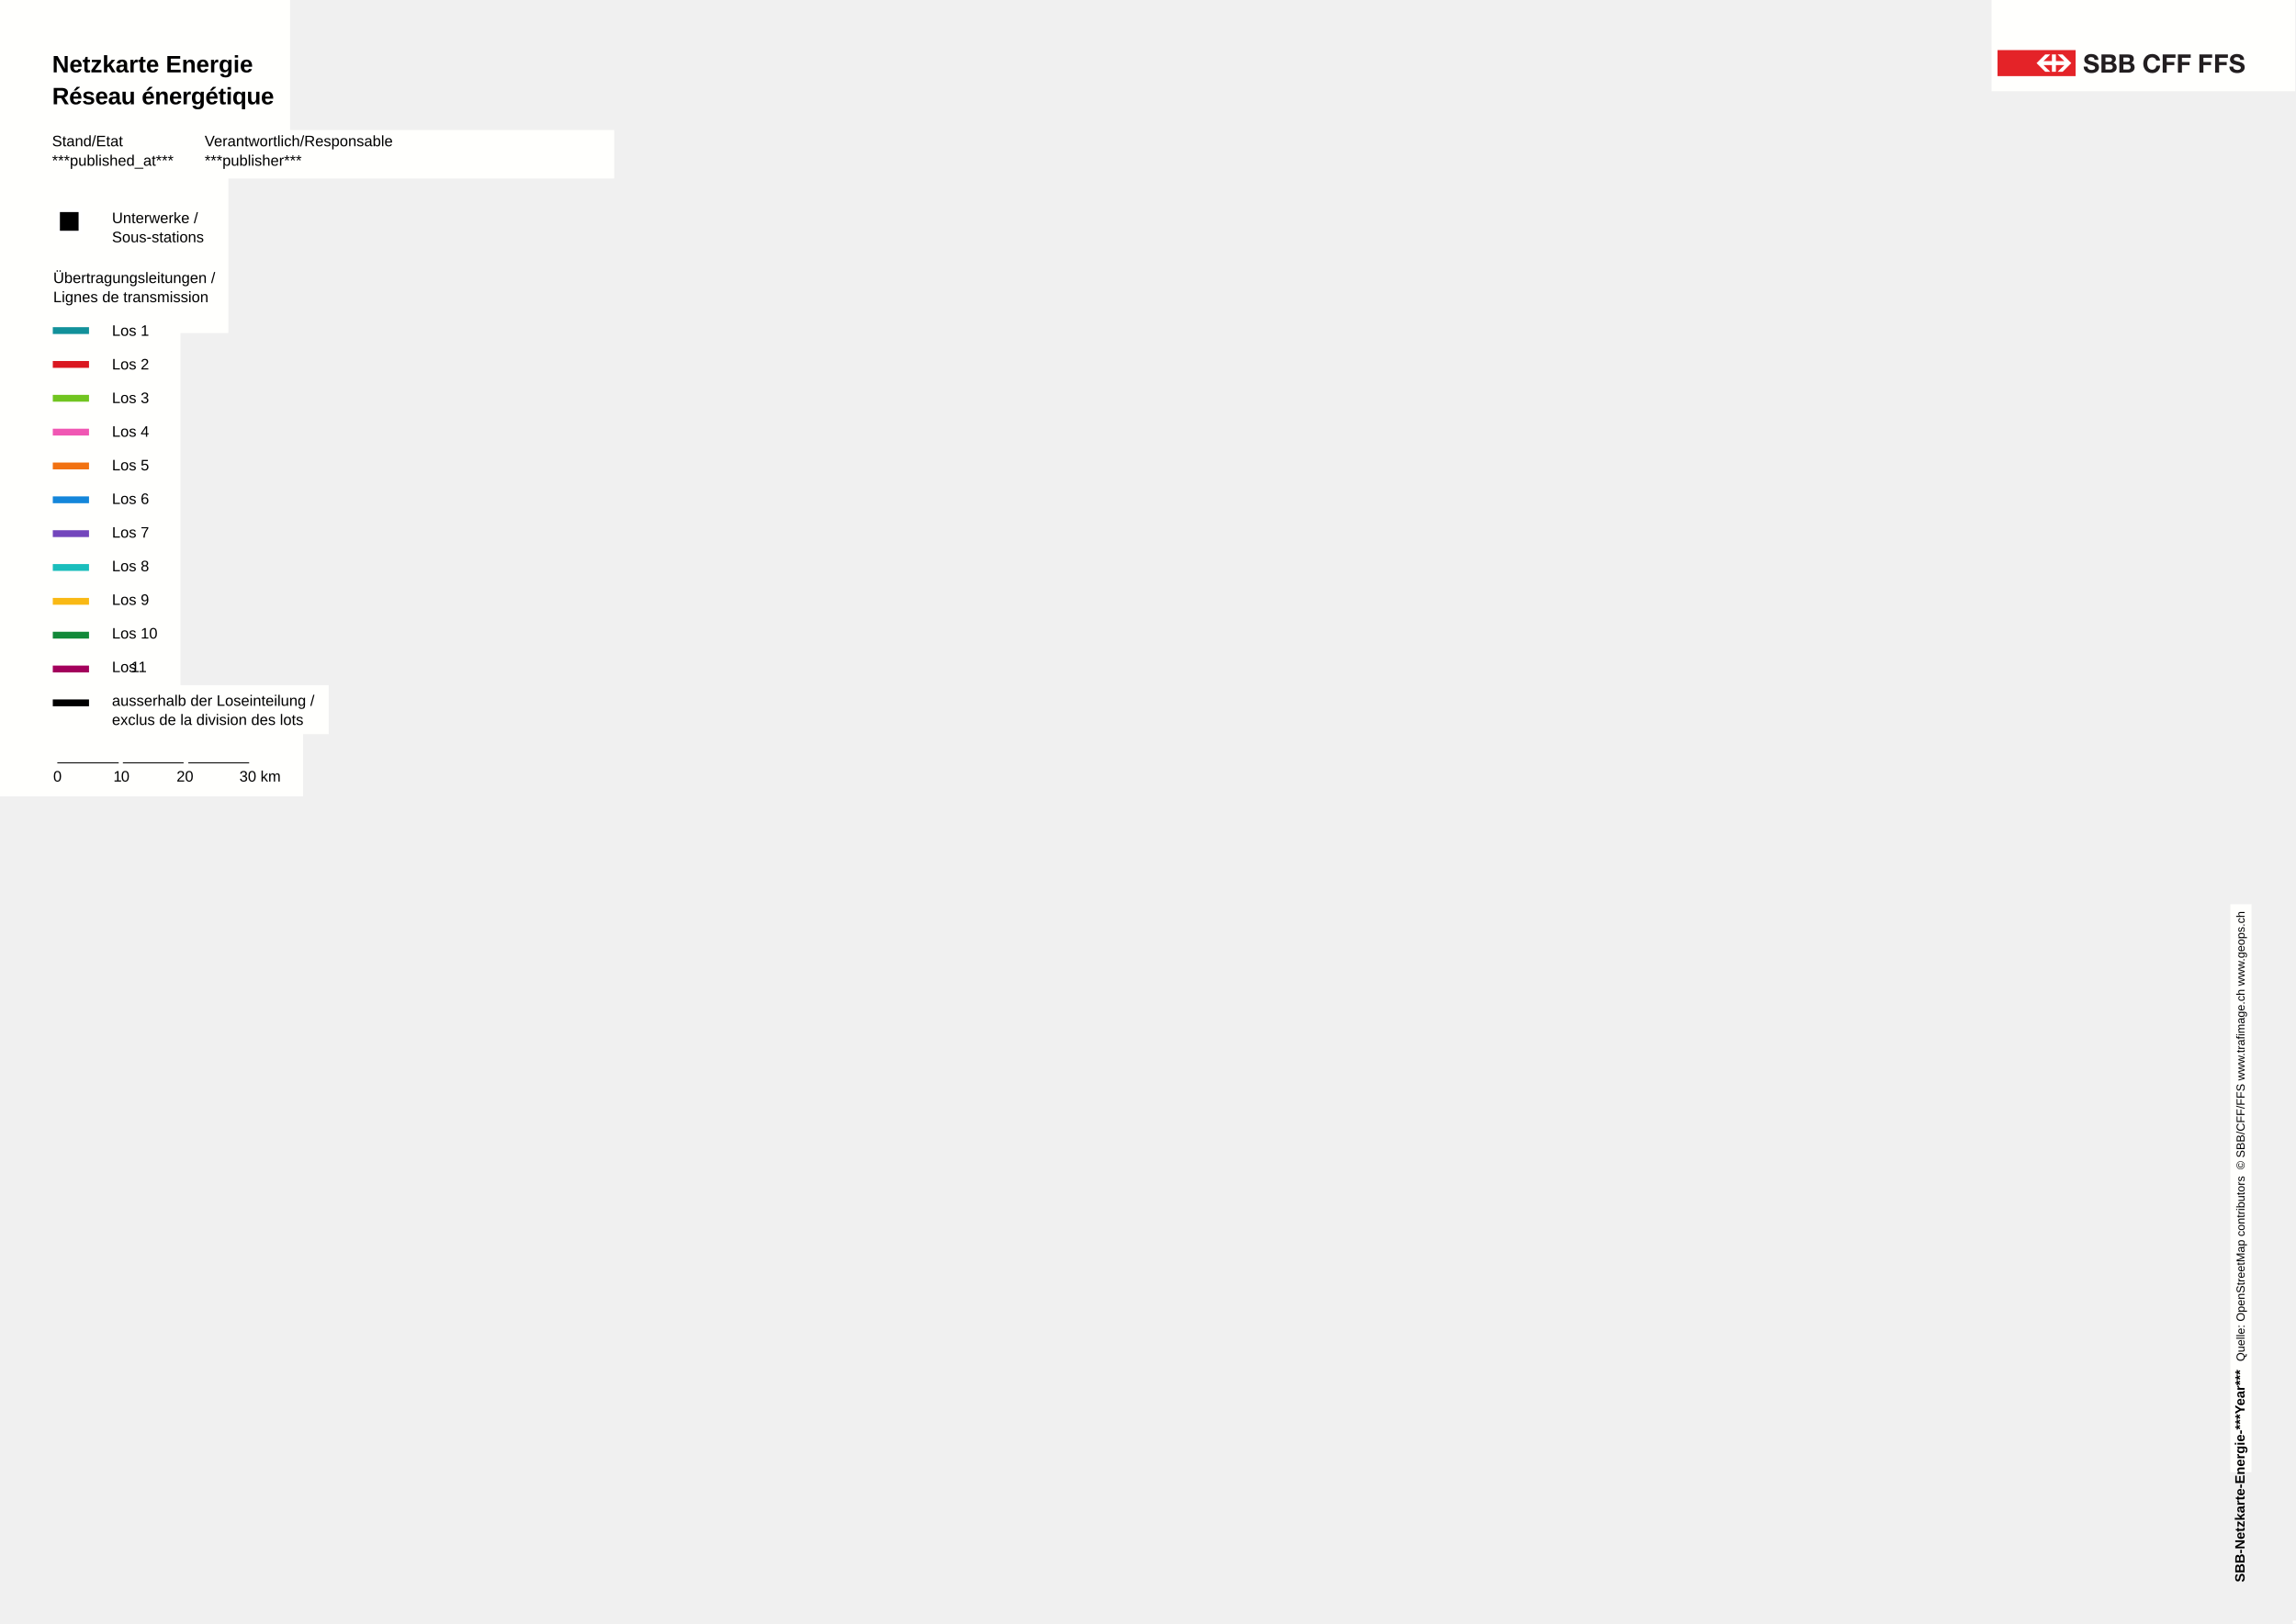
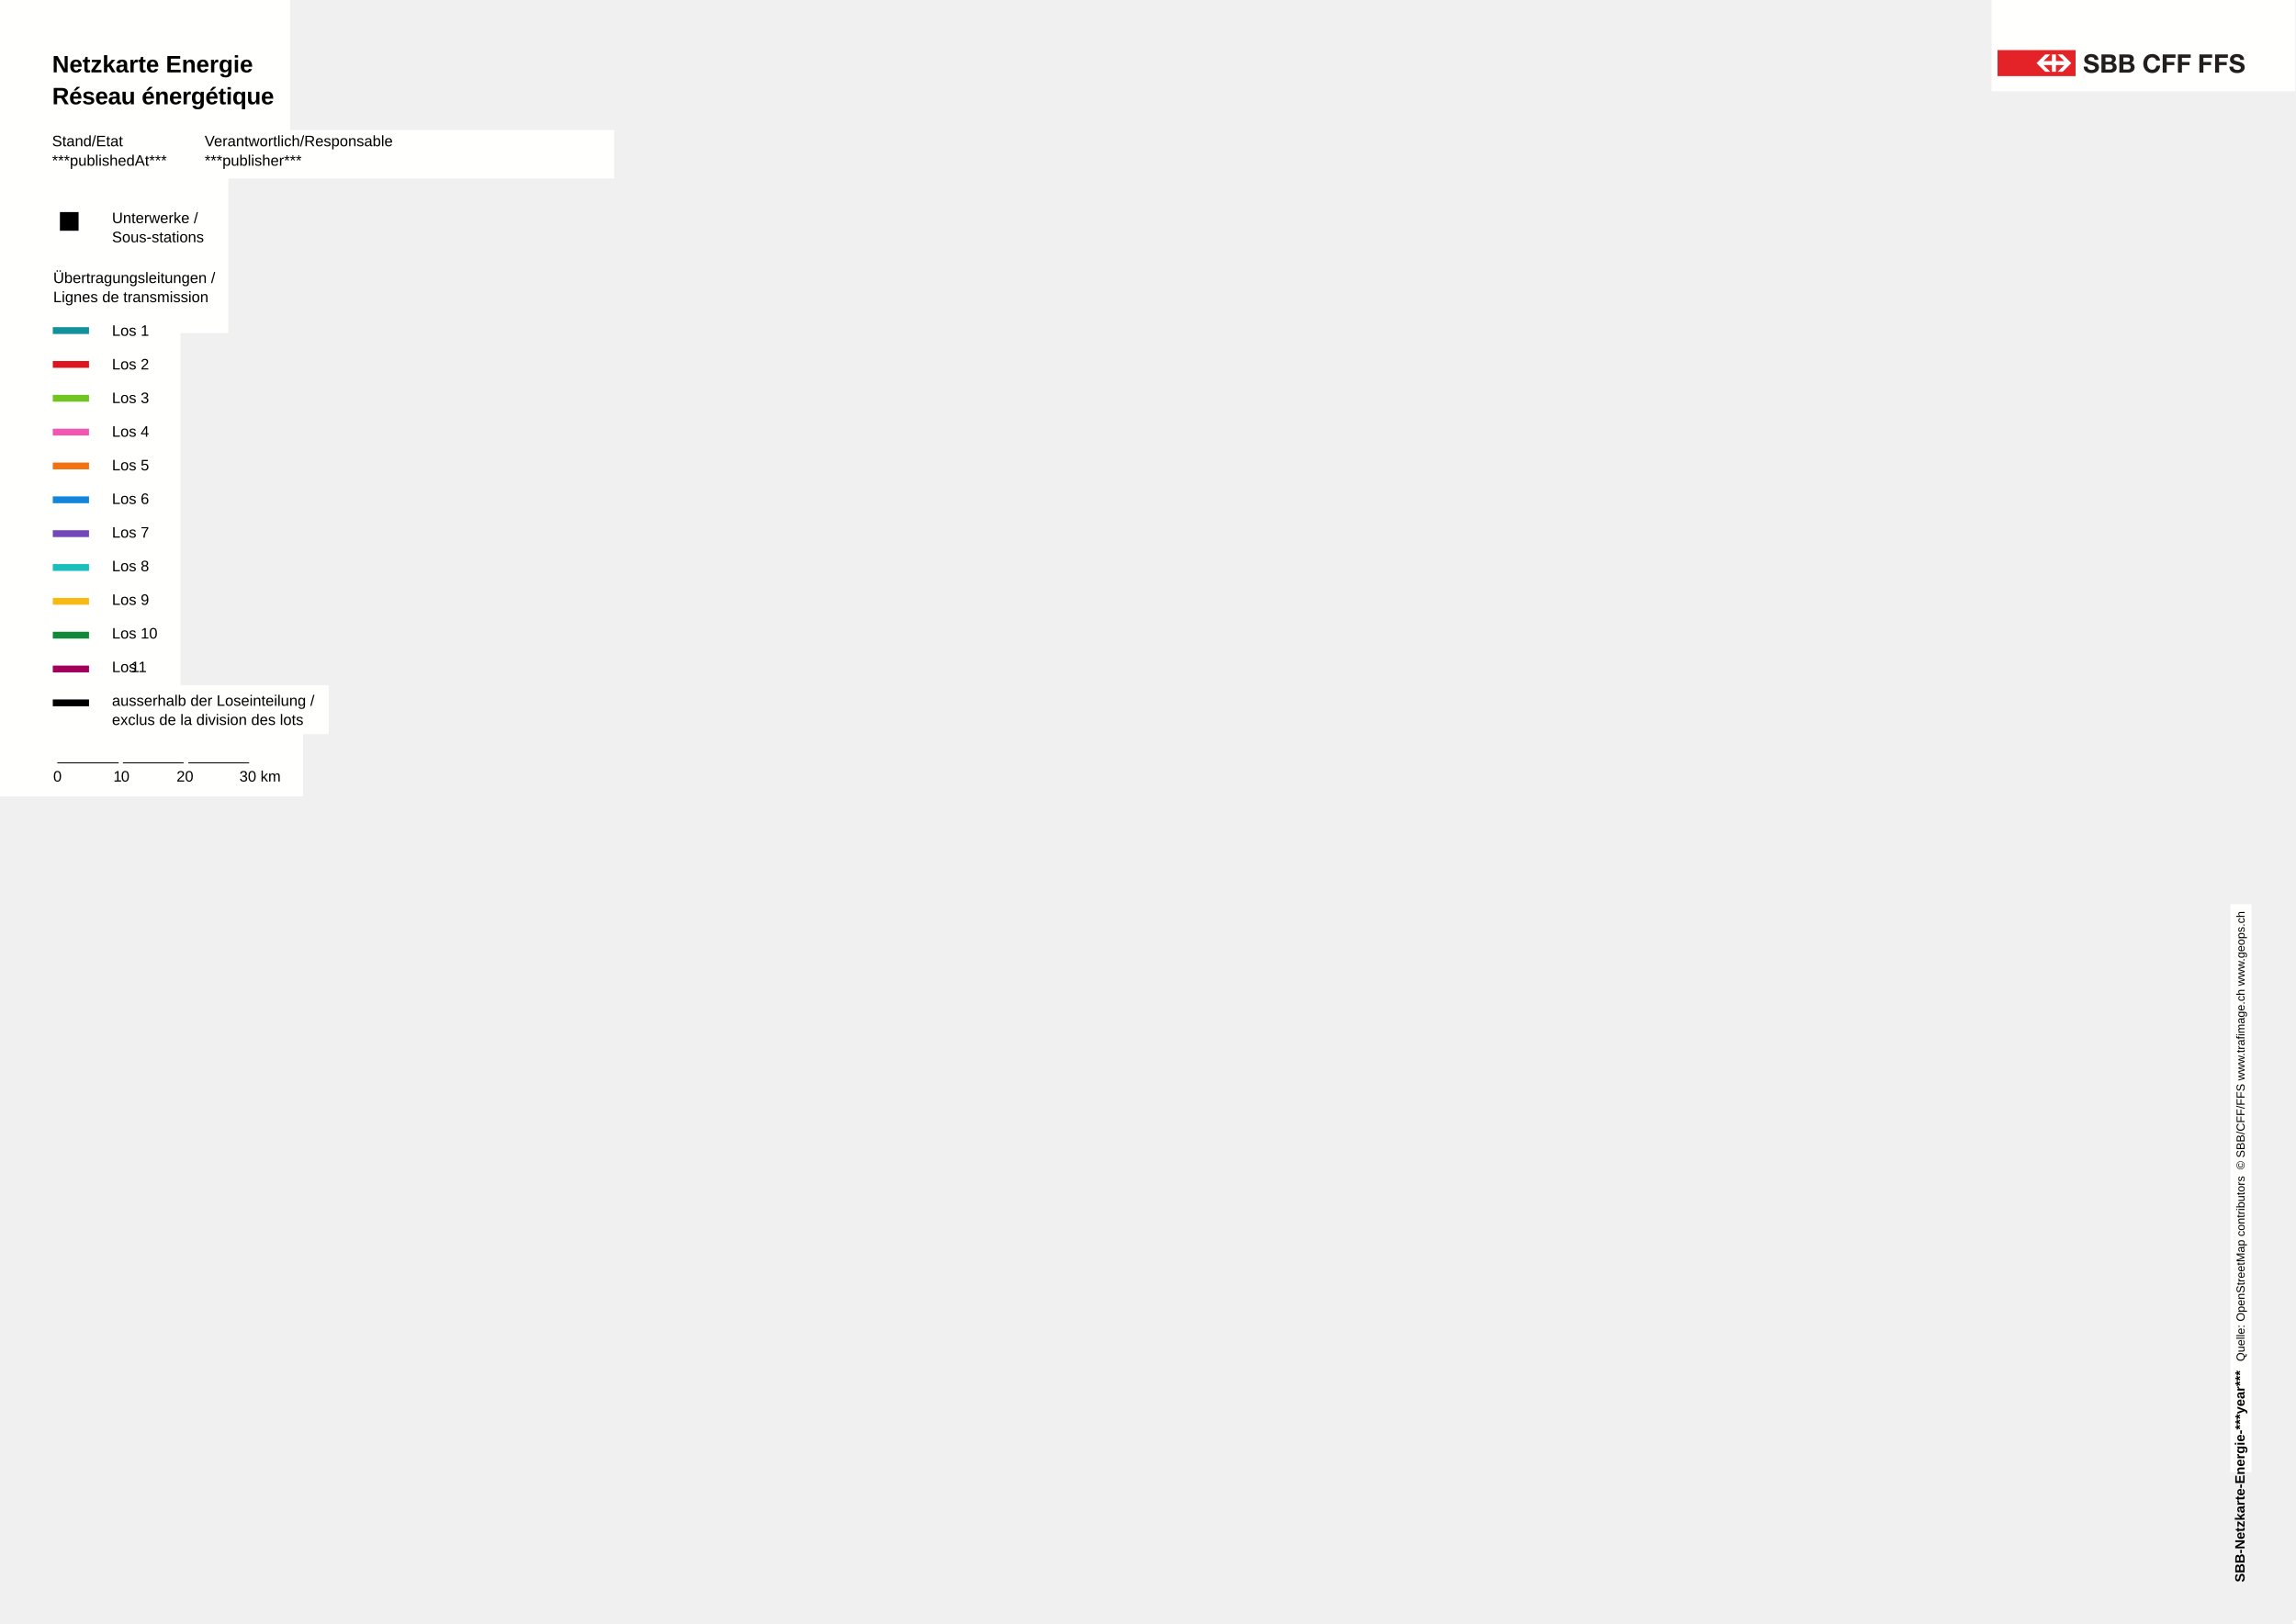
<svg xmlns="http://www.w3.org/2000/svg" id="Ebene_2" data-name="Ebene 2" width="2380.4" height="1683.111" viewBox="0 0 2380.4 1683.111">
  <g id="energie">
    <rect id="Rechteck_52" data-name="Rechteck 52" x="2377.043" y="1679.89" width="3.356" height="3.221" style="fill: #fffffd; isolation: isolate; opacity: .99;" />
    <rect id="Rechteck_52-2" data-name="Rechteck 52" x="2064.783" width="314.782" height="94.586" style="fill: #fffffd; isolation: isolate; opacity: .99;" />
    <rect id="Rechteck_titel" data-name="Rechteck Titel" width="300.783" height="145.284" style="fill: #fffffd; isolation: isolate; opacity: .99;" />
    <rect id="Rechteck_34" data-name="Rechteck 34" width="236.783" height="345.284" style="fill: #fffffd; isolation: isolate; opacity: .99;" />
    <rect id="Rechteck_verantwortlich" data-name="Rechteck Verantwortlich" y="134.783" width="636.783" height="50.284" style="fill: #fffffd; isolation: isolate; opacity: .99;" />
    <g id="title">
      <text id="text2308" transform="translate(54.0293 75.03648)" style="font-family: Arial-BoldMT, Arial; font-size: 24.651px; font-weight: 700; isolation: isolate;">
        <tspan x="0" y="0">Netzkarte Energie</tspan>
      </text>
      <text id="text2317" transform="translate(54.0293 108.1136)" style="font-family: Arial-BoldMT, Arial; font-size: 24.651px; font-weight: 700; isolation: isolate; letter-spacing: -.01em;">
        <tspan x="0" y="0">Réseau énergétique</tspan>
      </text>
      <text id="text2320" transform="translate(212.1912 151.6048)" style="font-family: ArialMT, Arial; font-size: 15.735px; isolation: isolate;">
        <tspan x="0" y="0">Verantwortlich/Responsable</tspan>
      </text>
      <text id="text2323" transform="translate(212.1912 171.7797)" style="font-family: ArialMT, Arial; font-size: 15.735px; isolation: isolate;">
        <tspan x="0" y="0">***publisher***</tspan>
      </text>
      <text id="text2347" transform="translate(53.98242 151.6048)" style="font-family: ArialMT, Arial; font-size: 15.735px; isolation: isolate;">
        <tspan x="0" y="0">Stand/Etat</tspan>
      </text>
      <text id="text2350" transform="translate(53.98242 171.7801)" style="font-family: ArialMT, Arial; font-size: 15.735px; isolation: isolate;">
-         <tspan x="0" y="0">***published_at***</tspan>
+         <tspan x="0" y="0">***publishedAt***</tspan>
      </text>
    </g>
    <g id="sbb">
      <path id="path2879" d="m2070.967,78.905h80.936v-26.979h-80.936v26.979Z" style="fill: #e42328;" />
      <path id="path2881" d="m2118.609,63.35h8.751v-6.928h4.122v6.928h8.751l-7.04-6.928h5.224l8.993,8.993-8.993,8.993h-5.228l7.041-6.928h-8.747v6.928h-4.122v-6.928h-8.751l7.04,6.928h-5.221l-8.993-8.993,8.993-8.993h5.222" style="fill: #fff;" />
      <path id="path2883" d="m2160.255,69.036c-.052,4.656,3.861,6.719,8.039,6.719,5.132,0,7.856-2.591,7.856-6.057,0-4.282-4.231-5.155-5.607-5.496-4.734-1.218-5.631-1.404-5.631-2.857,0-1.587,1.532-2.141,2.857-2.141,1.984,0,3.597.58,3.728,2.857h4.021c0-4.363-3.623-6.081-7.563-6.081-3.412,0-7.061,1.851-7.061,5.713,0,3.544,2.829,4.629,5.634,5.367,2.776.74,5.605,1.085,5.605,3.119,0,1.932-2.222,2.355-3.676,2.355-2.222,0-4.178-.98-4.178-3.492" style="fill: #221e20;" />
      <path id="path2885" d="m2182.863,59.651h3.887c1.48,0,2.857.369,2.857,2.167,0,1.587-1.085,2.248-2.538,2.248h-4.205v-4.416Zm-4.151,15.654h9.149c3.412,0,6.666-1.639,6.666-5.474,0-2.353-1.166-4.125-3.466-4.787,1.591-.653,2.614-2.222,2.567-3.942,0-3.516-2.434-4.68-6.031-4.68h-8.885l-0,18.882Zm4.151-8.41h4.52c1.772,0,2.988.768,2.988,2.698,0,1.956-1.427,2.486-3.066,2.486h-4.442" style="fill: #221e20; fill-rule: evenodd;" />
      <path id="path2887" d="m2201.446,59.651h3.887c1.48,0,2.857.369,2.857,2.167,0,1.587-1.085,2.248-2.538,2.248h-4.205v-4.416Zm-4.151,15.654h9.149c3.412,0,6.664-1.639,6.664-5.474,0-2.353-1.163-4.125-3.464-4.787,1.59-.654,2.611-2.223,2.564-3.942,0-3.516-2.431-4.68-6.028-4.68h-8.885v18.882Zm4.154-8.41h4.52c1.772,0,2.988.768,2.988,2.698,0,1.956-1.427,2.486-3.066,2.486h-4.442" style="fill: #221e20; fill-rule: evenodd;" />
      <path id="path2889" d="m2239.48,62.77c-.502-4.363-3.992-6.795-8.144-6.795-5.846,0-9.281,4.363-9.281,9.968,0,5.448,3.435,9.811,9.281,9.811,4.629,0,7.879-3.014,8.303-7.723h-4.021c-.317,2.486-1.744,4.231-4.282,4.231-3.728,0-5.132-3.174-5.132-6.321,0-3.304,1.404-6.478,5.132-6.478,2.061,0,3.861,1.428,4.125,3.304" style="fill: #221e20;" />
      <path id="path2891" d="m2242.195,75.305h4.151v-7.801h7.908v-3.226h-7.908v-4.363h9.123v-3.49h-13.275" style="fill: #221e20;" />
      <path id="path2893" d="m2257.994,75.305h4.14v-7.801h7.898v-3.226h-7.901v-4.363h9.113v-3.49h-13.25" style="fill: #221e20;" />
      <path id="path2895" d="m2280.237,75.305h4.162v-7.801h7.898v-3.226h-7.898v-4.363h9.113v-3.49h-13.275" style="fill: #221e20;" />
      <path id="path2897" d="m2296.534,75.305h4.14v-7.801h7.898v-3.226h-7.898v-4.363h9.136v-3.49h-13.275" style="fill: #221e20;" />
      <path id="path2899" d="m2311.331,69.036c-.047,4.656,3.854,6.719,8.041,6.719,5.139,0,7.851-2.591,7.851-6.057,0-4.282-4.235-5.155-5.591-5.496-4.734-1.218-5.638-1.404-5.638-2.857,0-1.587,1.522-2.141,2.857-2.141,1.974,0,3.593.58,3.735,2.857h3.997c0-4.363-3.616-6.081-7.542-6.081-3.426,0-7.066,1.851-7.066,5.713,0,3.544,2.831,4.629,5.639,5.367,2.76.74,5.591,1.085,5.591,3.119,0,1.932-2.213,2.355-3.664,2.355-2.237,0-4.187-.98-4.187-3.492" style="fill: #221e20;" />
    </g>
    <g id="ref-pub">
      <rect id="rect2966" x="2312.349" y="937.325" width="21.911" height="588.727" style="fill: #fffffd;" />
      <text id="text1948" transform="translate(2327.092 1640.142) rotate(-90)" style="font-family: Arial-BoldMT, Arial; font-size: 14.008px; font-weight: 700; isolation: isolate;">
-         <tspan x="0" y="0">SBB-Netzkarte-Energie-***Year***</tspan>
+         <tspan x="0" y="0">SBB-Netzkarte-Energie-***year***</tspan>
      </text>
      <text id="text1951" transform="translate(2327.092 1411.195) rotate(-90)" style="font-family: ArialMT, Arial; font-size: 12.007px; isolation: isolate;">
        <tspan x="0" y="0" xml:space="preserve">Quelle: OpenStreetMap contributors  © SBB/CFF/FFS www.traﬁmage.ch www.geops.ch</tspan>
      </text>
    </g>
    <g id="legende-pub">
      <rect id="Rechteck_34-2" data-name="Rechteck 34" y="342.682" width="187.057" height="370.762" style="fill: #fffffd; isolation: isolate; opacity: .99;" />
      <rect id="rect2197" y="710.238" width="340.826" height="50.783" style="fill: #fffffd;" />
      <rect id="rect2197-2" data-name="rect2197" y="760.02" width="314.217" height="65.478" style="fill: #fffffd;" />
      <g id="Gruppe_15" data-name="Gruppe 15" style="opacity: .99;">
        <line id="Linie_1" data-name="Linie 1" x1="59.414" y1="790.743" x2="123.052" y2="790.743" style="fill: none; stroke: #000; stroke-miterlimit: 5.245; stroke-width: .991px;" />
        <line id="Linie_2" data-name="Linie 2" x1="127.404" y1="790.743" x2="190.344" y2="790.743" style="fill: none; stroke: #000; stroke-miterlimit: 5.245; stroke-width: .991px;" />
        <line id="Linie_3" data-name="Linie 3" x1="195.239" y1="790.743" x2="258.298" y2="790.743" style="fill: none; stroke: #000; stroke-miterlimit: 5.245; stroke-width: .991px;" />
        <g id="_0" data-name=" 0">
          <text id="text2332" transform="translate(55.18848 810.1373)" style="font-family: ArialMT, Arial; font-size: 15.735px; isolation: isolate;">
            <tspan x="0" y="0">0</tspan>
          </text>
        </g>
        <g id="_10" data-name=" 10">
          <text id="text2335" transform="translate(117.54 810.1363)" style="font-family: ArialMT, Arial; font-size: 15.735px; isolation: isolate; letter-spacing: -.05em;">
            <tspan x="0" y="0">10</tspan>
          </text>
        </g>
        <g id="_20" data-name=" 20">
          <text id="text2340" transform="translate(183.0264 810.1363)" style="font-family: ArialMT, Arial; font-size: 15.735px; isolation: isolate;">
            <tspan x="0" y="0">20</tspan>
          </text>
        </g>
        <g id="_30_km" data-name=" 30 km">
          <text id="text2343" transform="translate(248.2139 810.1363)" style="font-family: ArialMT, Arial; font-size: 15.735px; isolation: isolate;">
            <tspan x="0" y="0">30 km</tspan>
          </text>
        </g>
      </g>
      <g>
        <text id="text2489" transform="translate(55.18835 293.3875)" style="font-family: ArialMT, Arial; font-size: 15.735px; isolation: isolate;">
          <tspan x="0" y="0">Übertragungsleitungen /</tspan>
          <tspan x="0" y="19.842">Lignes de transmission</tspan>
          <tspan x="0" y="54.709" xml:space="preserve" style="letter-spacing: .922em;">		</tspan>
          <tspan x="47.764" y="54.709" xml:space="preserve">   Los 1</tspan>
          <tspan x="0" y="89.575" xml:space="preserve">    </tspan>
          <tspan x="17.486" y="89.575" style="letter-spacing: -.189em;">	</tspan>
          <tspan x="18.882" y="89.575" style="letter-spacing: .922em;">	</tspan>
          <tspan x="47.764" y="89.575" xml:space="preserve">   Los 2</tspan>
          <tspan x="0" y="124.441" xml:space="preserve">    </tspan>
          <tspan x="17.486" y="124.441" style="letter-spacing: -.189em;">	</tspan>
          <tspan x="18.882" y="124.441" style="letter-spacing: .922em;">	</tspan>
          <tspan x="47.764" y="124.441" xml:space="preserve">   Los 3</tspan>
          <tspan x="0" y="159.307" xml:space="preserve">    </tspan>
          <tspan x="17.486" y="159.307" style="letter-spacing: -.189em;">	</tspan>
          <tspan x="18.882" y="159.307" style="letter-spacing: .922em;">	</tspan>
          <tspan x="47.764" y="159.307" xml:space="preserve">   Los 4</tspan>
          <tspan x="0" y="194.173" xml:space="preserve">    </tspan>
          <tspan x="17.486" y="194.173" style="letter-spacing: -.189em;">	</tspan>
          <tspan x="18.882" y="194.173" style="letter-spacing: .922em;">	</tspan>
          <tspan x="47.764" y="194.173" xml:space="preserve">   Los 5</tspan>
          <tspan x="0" y="229.039" xml:space="preserve">    </tspan>
          <tspan x="17.486" y="229.039" style="letter-spacing: -.189em;">	</tspan>
          <tspan x="18.882" y="229.039" style="letter-spacing: .922em;">	</tspan>
          <tspan x="47.764" y="229.039" xml:space="preserve">   Los 6</tspan>
          <tspan x="0" y="263.905" xml:space="preserve">    </tspan>
          <tspan x="17.486" y="263.905" style="letter-spacing: -.189em;">	</tspan>
          <tspan x="18.882" y="263.905" style="letter-spacing: .922em;">	</tspan>
          <tspan x="47.764" y="263.905" xml:space="preserve">   Los 7</tspan>
          <tspan x="0" y="298.771" xml:space="preserve">    </tspan>
          <tspan x="17.486" y="298.771" style="letter-spacing: -.189em;">	</tspan>
          <tspan x="18.882" y="298.771" style="letter-spacing: .922em;">	</tspan>
          <tspan x="47.764" y="298.771" xml:space="preserve">   Los 8</tspan>
          <tspan x="0" y="333.638" xml:space="preserve">    </tspan>
          <tspan x="17.486" y="333.638" style="letter-spacing: -.189em;">	</tspan>
          <tspan x="18.882" y="333.638" style="letter-spacing: .922em;">	</tspan>
          <tspan x="47.764" y="333.638" xml:space="preserve">   Los 9</tspan>
          <tspan x="0" y="368.504" xml:space="preserve">    </tspan>
          <tspan x="17.486" y="368.504" style="letter-spacing: -.189em;">	</tspan>
          <tspan x="18.882" y="368.504" style="letter-spacing: .922em;">	</tspan>
          <tspan x="47.764" y="368.504" xml:space="preserve">   Los 10</tspan>
          <tspan x="0" y="403.37" xml:space="preserve">    </tspan>
          <tspan x="17.486" y="403.37" style="letter-spacing: -.189em;">	</tspan>
          <tspan x="18.882" y="403.37" style="letter-spacing: .922em;">	</tspan>
          <tspan x="47.764" y="403.37" xml:space="preserve">   Los </tspan>
          <tspan x="80.62" y="403.37" style="letter-spacing: -.074em;">1</tspan>
          <tspan x="88.203" y="403.37">1</tspan>
          <tspan x="0" y="438.236" xml:space="preserve">    </tspan>
          <tspan x="17.486" y="438.236" style="letter-spacing: -.189em;">	</tspan>
          <tspan x="18.882" y="438.236" style="letter-spacing: .922em;">	</tspan>
          <tspan x="47.764" y="438.236" xml:space="preserve">   ausserhalb der Loseinteilung /</tspan>
          <tspan x="0" y="458.079" xml:space="preserve" style="letter-spacing: .922em;">		</tspan>
          <tspan x="47.764" y="458.079" xml:space="preserve">   exclus de la division des lots</tspan>
        </text>
        <line x1="54.729" y1="377.762" x2="92.282" y2="377.762" style="fill: none; stroke: #da1720; stroke-miterlimit: 10; stroke-width: 7.087px;" />
        <line x1="54.729" y1="412.842" x2="92.282" y2="412.842" style="fill: none; stroke: #71c520; stroke-miterlimit: 10; stroke-width: 7.087px;" />
        <line x1="54.729" y1="342.682" x2="92.282" y2="342.682" style="fill: none; stroke: #12919a; stroke-miterlimit: 10; stroke-width: 7.087px;" />
        <line x1="54.729" y1="447.923" x2="92.282" y2="447.923" style="fill: none; stroke: #f057b3; stroke-miterlimit: 10; stroke-width: 7.087px;" />
        <line x1="54.729" y1="483.003" x2="92.282" y2="483.003" style="fill: none; stroke: #f27211; stroke-miterlimit: 10; stroke-width: 7.087px;" />
        <line x1="54.729" y1="518.084" x2="92.282" y2="518.084" style="fill: none; stroke: #1486da; stroke-miterlimit: 10; stroke-width: 7.087px;" />
        <line x1="54.729" y1="553.164" x2="92.282" y2="553.164" style="fill: none; stroke: #7346bc; stroke-miterlimit: 10; stroke-width: 7.087px;" />
        <line x1="54.729" y1="588.244" x2="92.282" y2="588.244" style="fill: none; stroke: #1abebc; stroke-miterlimit: 10; stroke-width: 7.087px;" />
        <line x1="54.729" y1="623.325" x2="92.282" y2="623.325" style="fill: none; stroke: #f9b914; stroke-miterlimit: 10; stroke-width: 7.087px;" />
        <line x1="54.729" y1="658.405" x2="92.282" y2="658.405" style="fill: none; stroke: #128939; stroke-miterlimit: 10; stroke-width: 7.087px;" />
        <line x1="54.729" y1="693.485" x2="92.282" y2="693.485" style="fill: none; stroke: #a3005b; stroke-miterlimit: 10; stroke-width: 7.087px;" />
        <line x1="54.729" y1="728.566" x2="92.282" y2="728.566" style="fill: none; stroke: #000; stroke-miterlimit: 10; stroke-width: 7.087px;" />
      </g>
      <g>
        <g id="los">
          <text id="text2489-2" data-name="text2489" transform="translate(55.18835 231.2757)" style="font-family: ArialMT, Arial; font-size: 15.735px; isolation: isolate;">
            <tspan x="0" y="0" xml:space="preserve" style="letter-spacing: .922em;">		</tspan>
            <tspan x="47.764" y="0" xml:space="preserve">   Unterwerke /</tspan>
            <tspan x="0" y="19.842" xml:space="preserve" style="letter-spacing: .922em;">		</tspan>
            <tspan x="47.764" y="19.842" xml:space="preserve">   Sous-stations</tspan>
          </text>
        </g>
        <g>
          <rect x="60.32" y="218.035" width="22.943" height="22.943" />
          <path d="m81.477,219.821v19.372h-19.372v-19.372h19.372m3.572-3.572h-26.515v26.515h26.515v-26.515h0Z" style="fill: #fff;" />
        </g>
      </g>
    </g>
  </g>
</svg>
